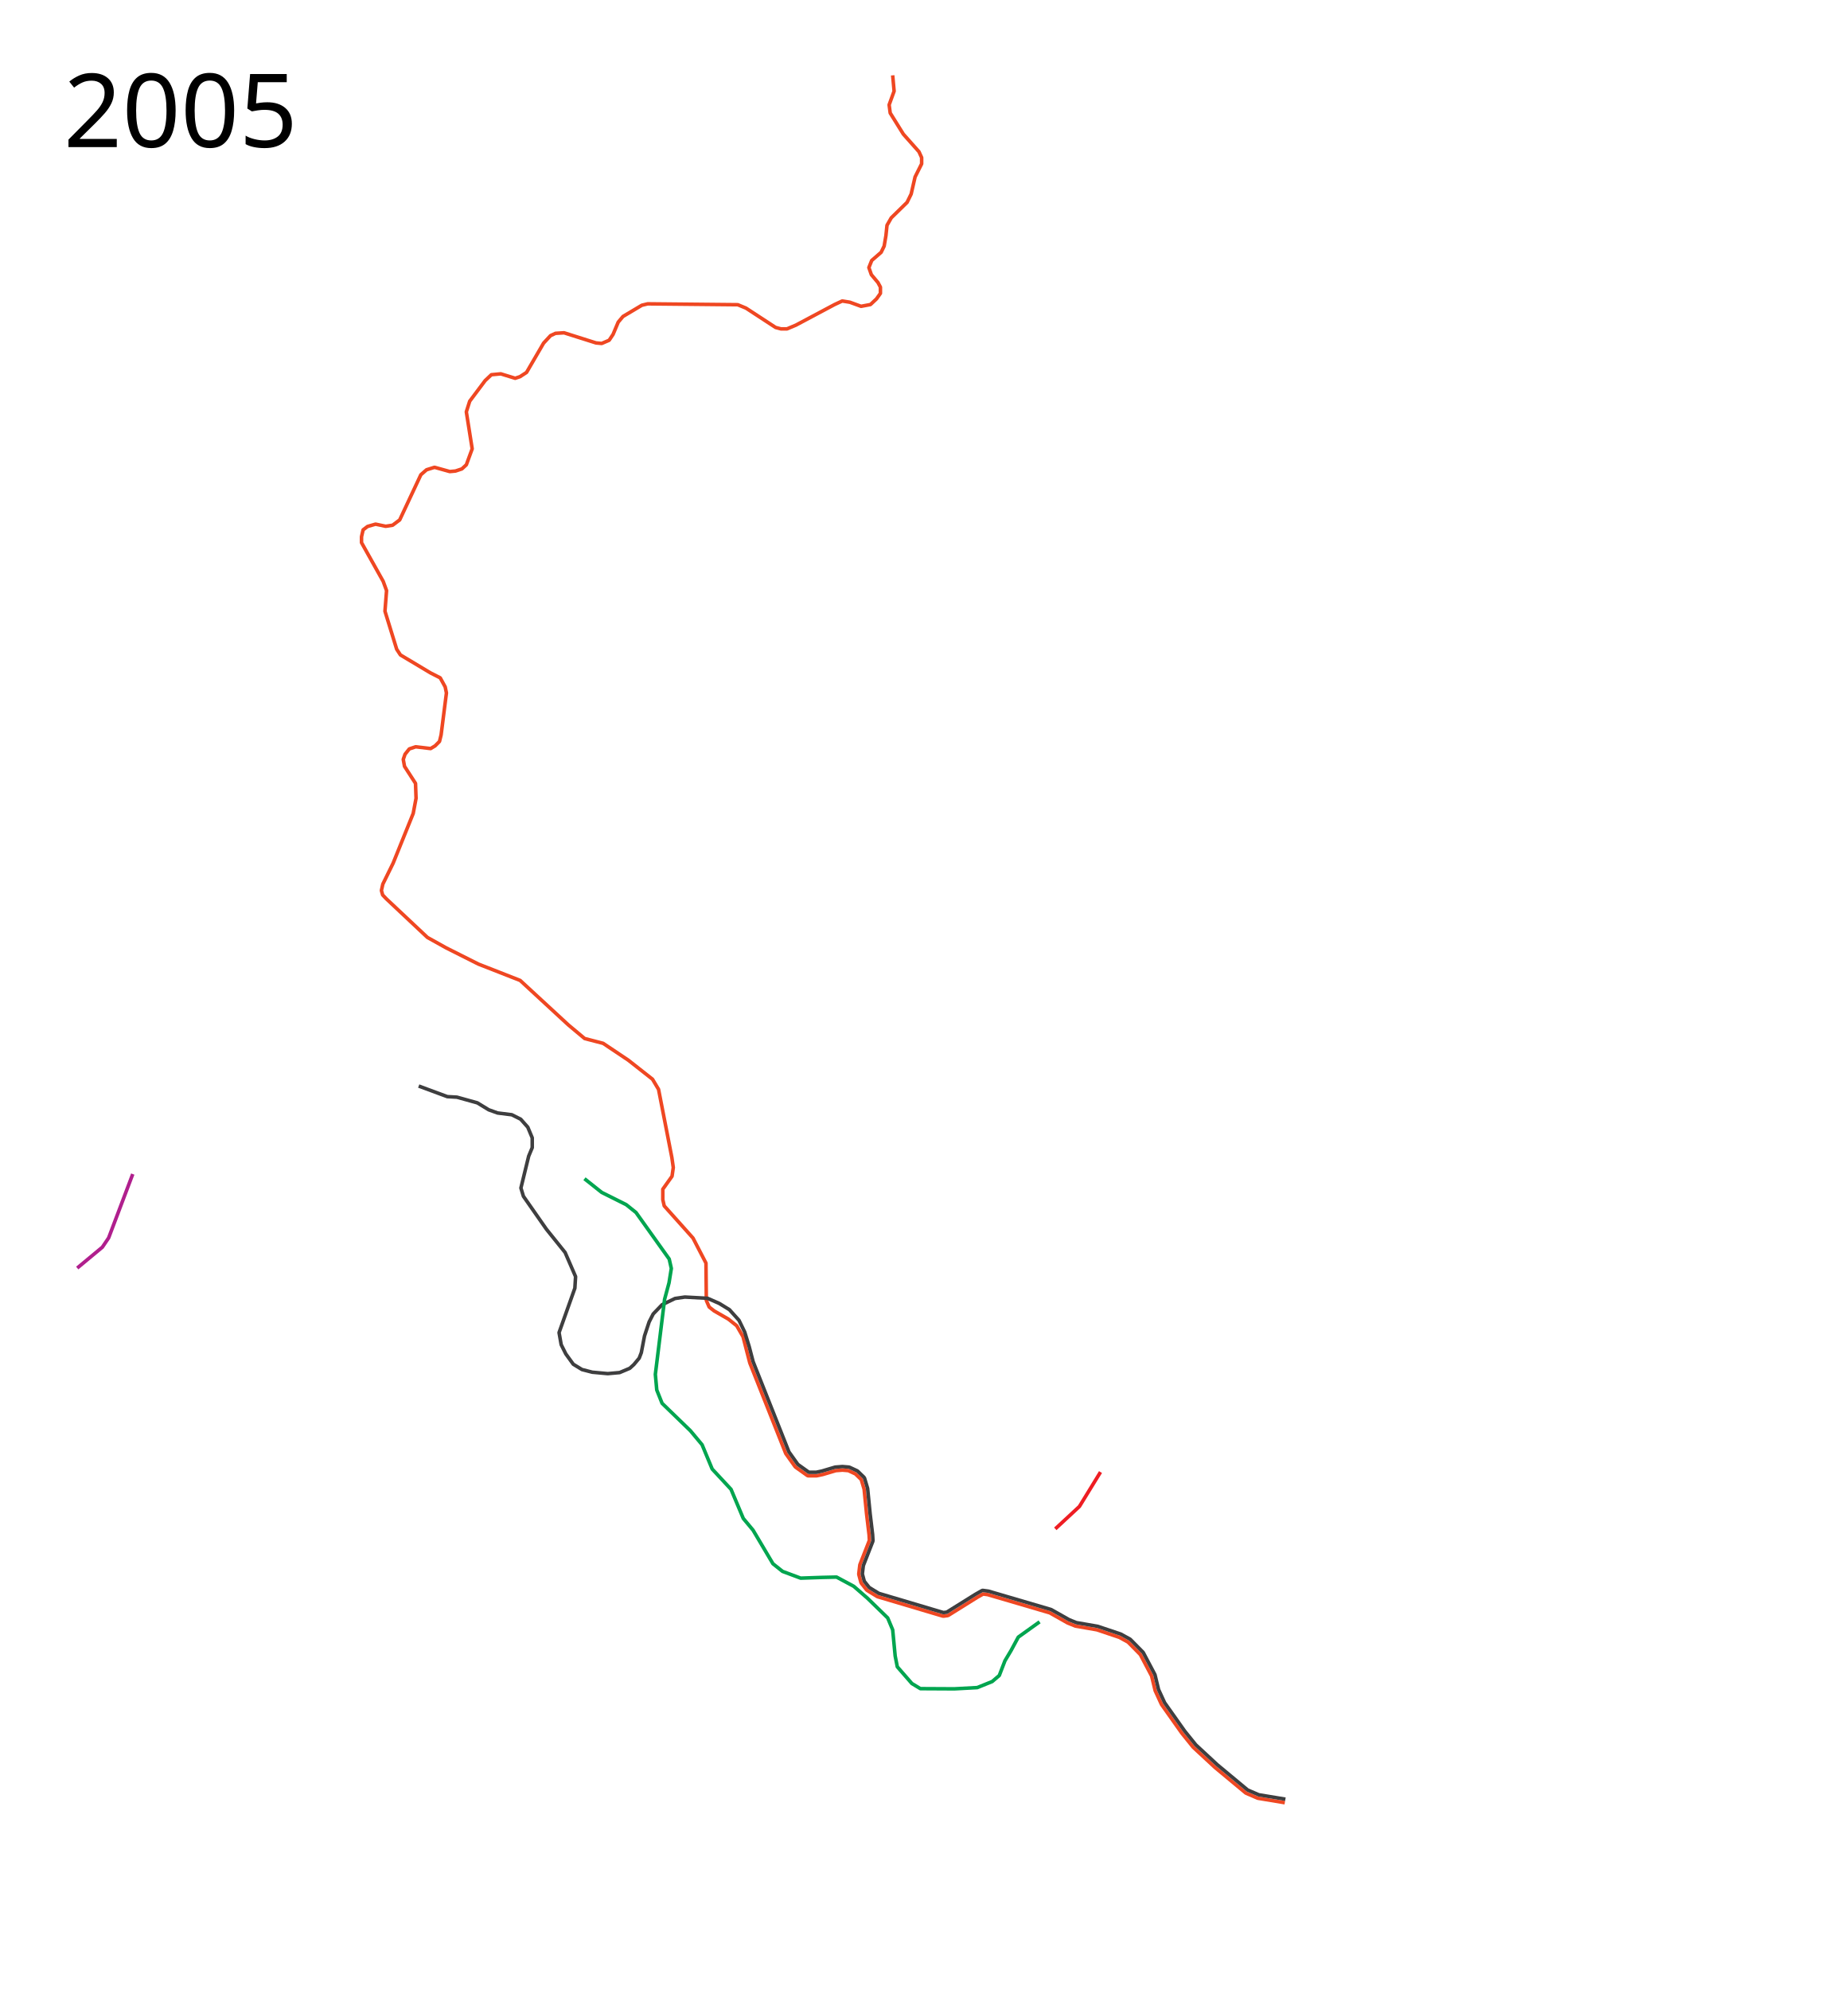
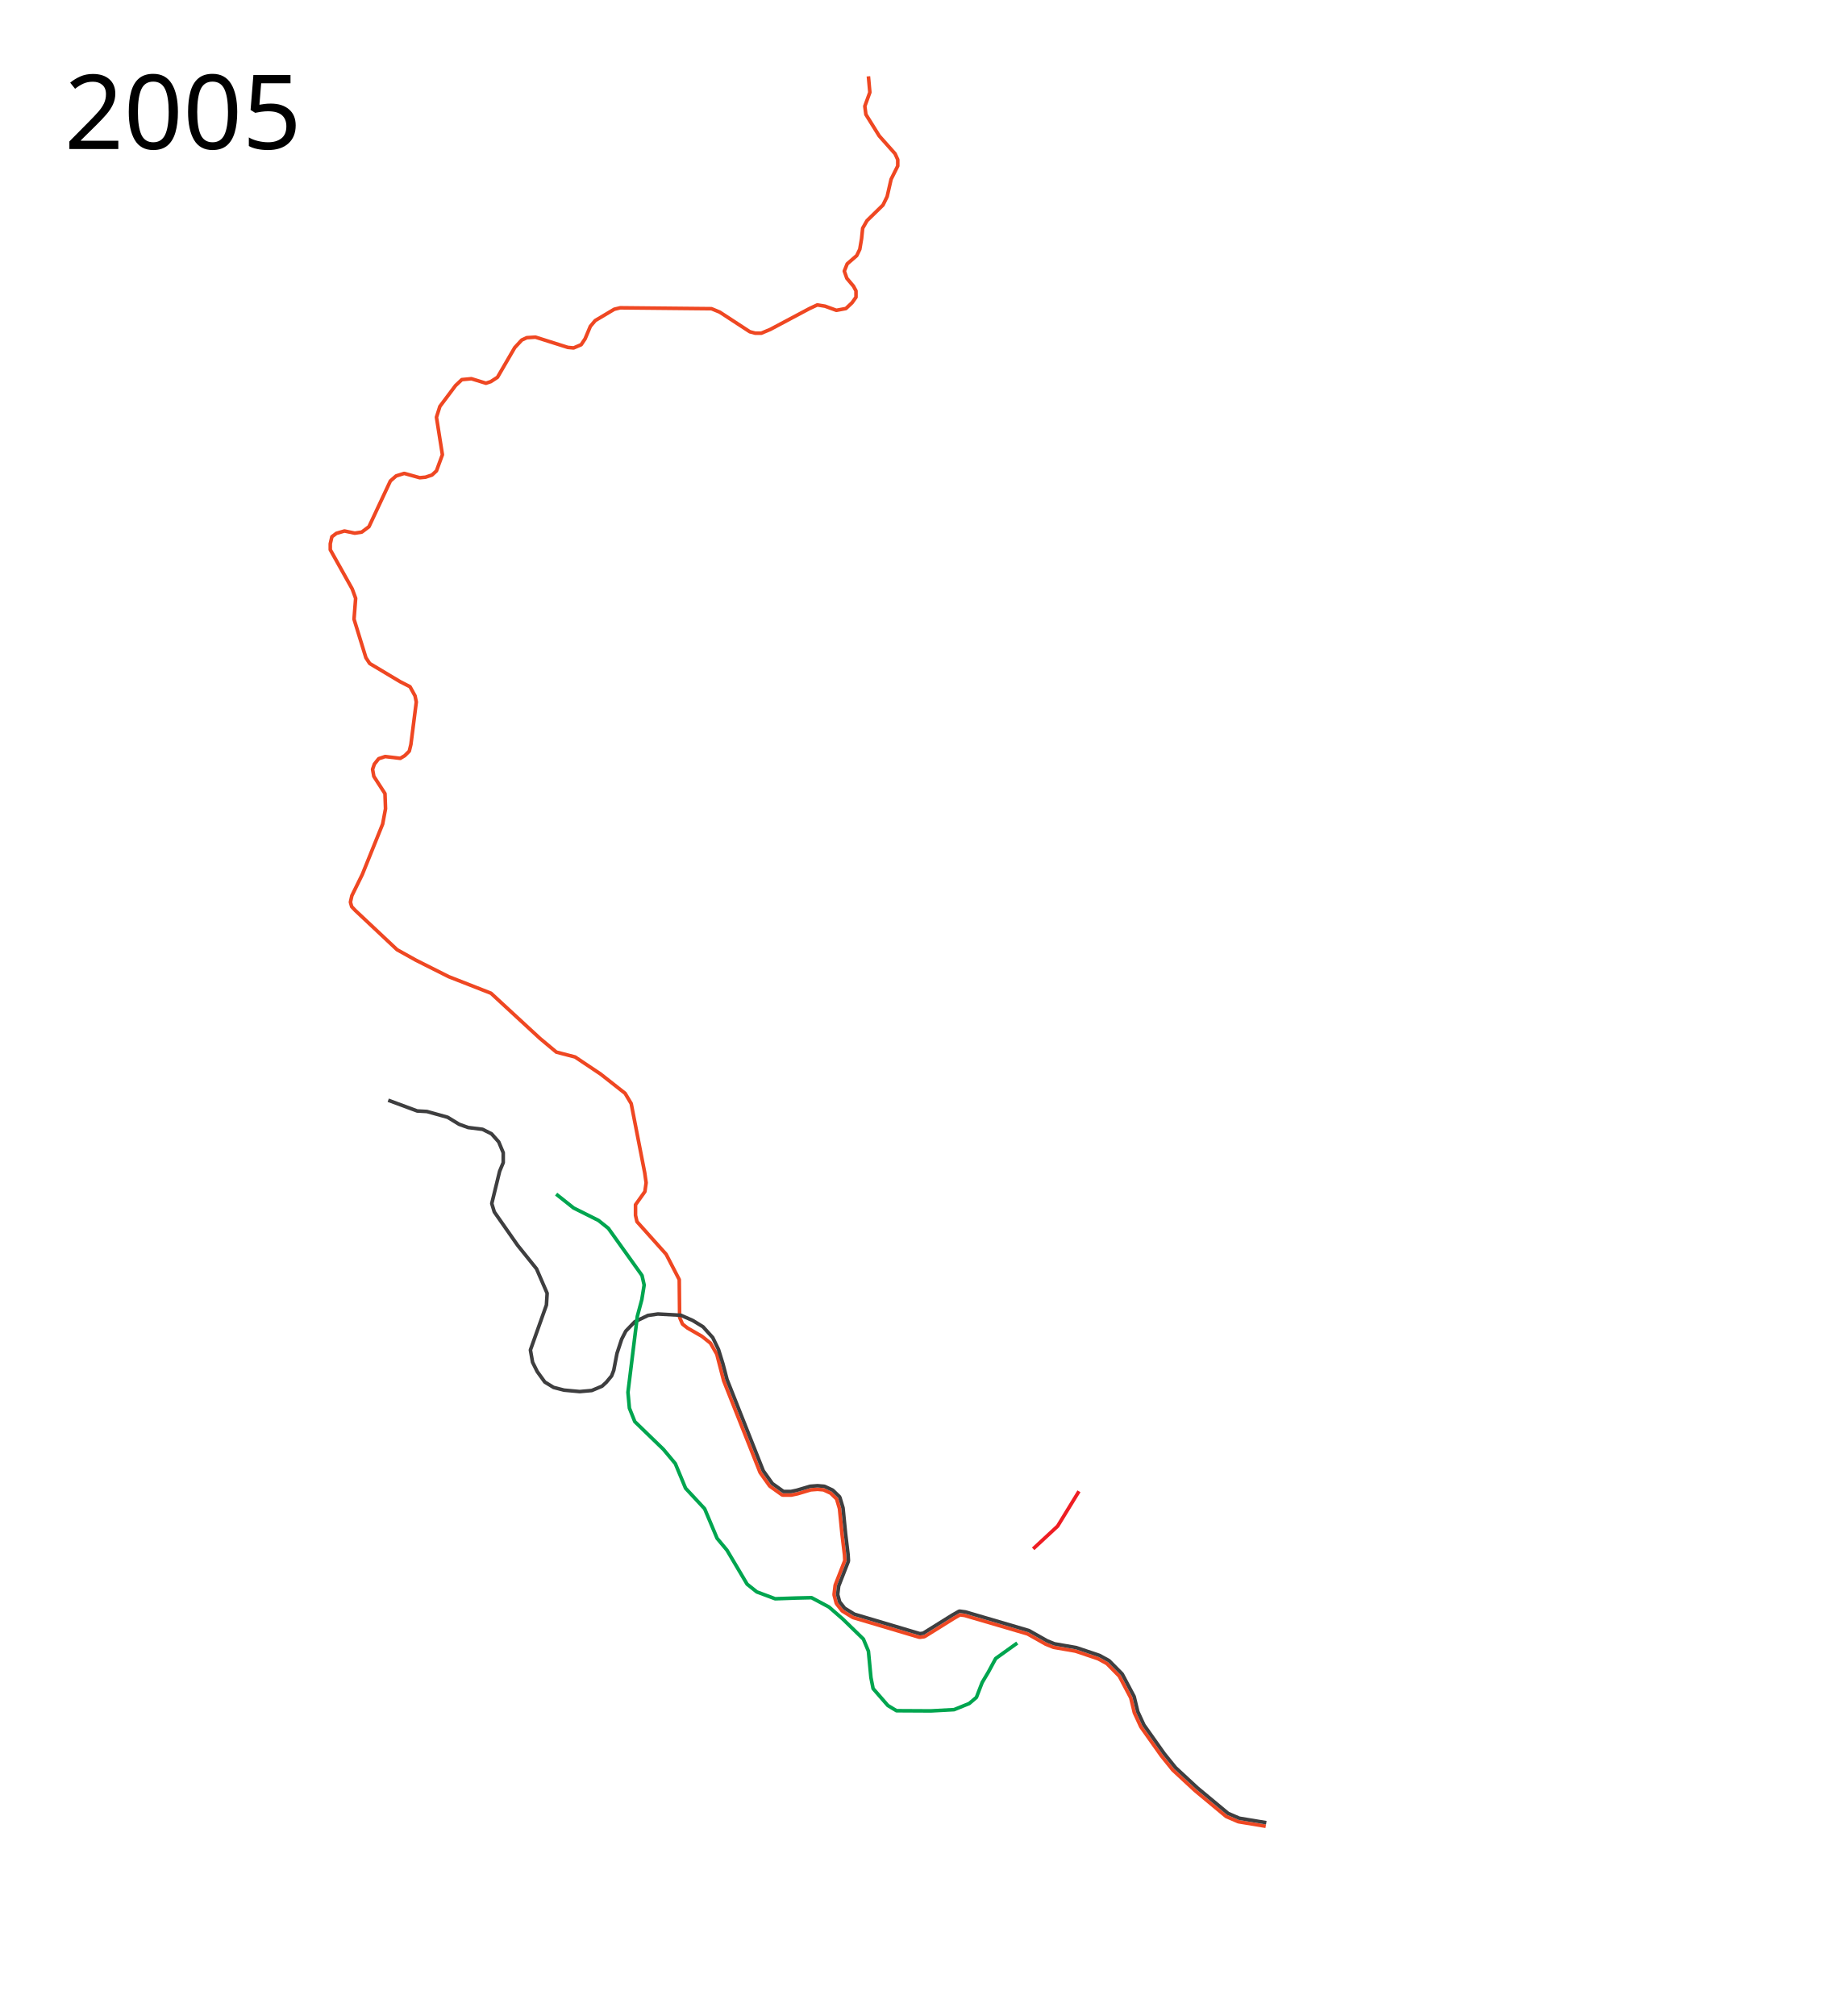
- <svg xmlns="http://www.w3.org/2000/svg" height="2800" width="2600">
+ <svg xmlns="http://www.w3.org/2000/svg" viewBox="50 0 2550 2800" height="2800" width="2550">
  <path d="M1808.096 2536.467l-37.75-6.25c-.2-.033-.394-.09-.58-.17l-16.25-7a2.494 2.494 0 01-.61-.375l-43-35.75a1.91 1.91 0 01-.101-.088l-30.5-28.25a2.56 2.56 0 01-.246-.264l-15.75-19.5a2.953 2.953 0 01-.096-.125l-28.5-40.25a2.48 2.48 0 01-.23-.4l-8.75-19a2.559 2.559 0 01-.159-.46l-4.928-20.445-15.931-30.146-17.235-17.479-12.234-6.716-31.608-10.62-30.062-5.216a2.48 2.48 0 01-.51-.147l-10.5-4.25c-.1-.04-.197-.087-.29-.139l-25-14.109-87.292-25.615-6.478-.863-8.473 4.808-40.457 25.223c-.303.189-.644.311-.998.357l-5.75.75c-.347.045-.7.017-1.035-.082l-91.75-27.25a2.501 2.501 0 01-.598-.265l-14.25-8.75a2.502 2.502 0 01-.654-.582l-7.5-9.5a2.502 2.502 0 01-.453-.905l-3-11.25a2.5 2.5 0 01-.066-.943l1.5-12.5a2.47 2.47 0 01.154-.612l13.3-33.99-.464-7.877-3.49-29.175c0-.017-.01-.034-.01-.051l-3.477-35.012-3.994-13.397-8.23-8-9.961-4.632-8.358-.698-9.285.715-18.244 5.424a2.606 2.606 0 01-.194.049l-8.25 1.75a2.52 2.52 0 01-.519.055h-11.5a2.5 2.5 0 01-1.45-.463l-16.5-11.75a2.502 2.502 0 01-.587-.586l-13-18.25a2.496 2.496 0 01-.287-.53l-50.5-127.25-9.551-36.921-8.875-15.375L1025 1856l-20-11.5-7-5.5-4-9.25-.5-52.5-18.25-35.25-25.5-28.5-15-16.75-2-8.75v-14.75l13-18.25 1.75-12.25-2-14-18.75-96-8.5-14.25-34-26.75-35.5-23.75-26-6.75-22.75-19-68-62.75-58.75-23-45.25-22.75-26.5-14.75-57.75-54.25-5.25-5.5-1.75-6.25 2-9 14.5-29.5 28.25-70 4-21.25-.75-21-15.5-24-1.75-9.75 2.5-7.25 6-7.5 9-3 21 2.5 6.25-3.75 6.25-6.25 2.25-9.25 7.5-59-1.75-8.5-7-12.75-13.75-7-42.25-25.25-5.25-8-16.5-53.5 2.25-29-4.75-13-30.5-54.5v-8.25l2.25-9.75 6.25-4.75 11.25-3.25 14.25 3 9.75-1.5 10-7.5 29.75-63.5 8-7 11.25-3.5 21.5 6 8-.75 9-3 6.25-5.75 8.25-22.5-8.25-52 4.75-15 21.75-29 8.75-8.25 13.25-1.25 20.25 6.25 6.75-2.25 9.25-6 24-41.25 9.75-10.5 7-3.25 12-.75 45 14.25 8 .75 10.5-4.5 5.5-8.25 7.25-17.25 6.75-8 26.5-15.75 8.25-2 126.75 1.25 11.5 4.75 41.75 27.25 7.5 2h8.5l12.5-5.25 54.5-29 10.75-5 10.75 1.75 15.75 5.75 13.25-2.5 8.5-8 5.5-7.75V404l-3.5-6.5-9.25-11-3.5-10 4-10L1240 355l4.25-8.75 2.5-14.75 1.5-14.5 6-10.5 22.25-21.75 5.75-11.75 5.5-24 9.25-18.5v-8.75l-3.75-8.25-22-24.75-18.5-29.75-1.5-11.5 7-19.25-2-22.25" style="line-height:normal;font-variant-ligatures:normal;font-variant-position:normal;font-variant-caps:normal;font-variant-numeric:normal;font-variant-alternates:normal;font-feature-settings:normal;text-indent:0;text-align:start;text-decoration-line:none;text-decoration-style:solid;text-decoration-color:#000;text-transform:none;text-orientation:mixed;white-space:normal;shape-padding:0;isolation:auto;mix-blend-mode:normal;solid-color:#000;solid-opacity:1" color="#000" font-weight="400" font-family="sans-serif" overflow="visible" fill="none" stroke="#ef4722" stroke-width="5" stroke-linejoin="round" />
  <path d="M589.24 1528.1l40.26 14.9 13.5.75 28.75 8 16 9.75 12.5 4.5 20 2.5 12.5 6.25 10 11.25 6.25 15v13.75l-5 12-10.935 44.81 3.536 11.668 32.35 46.316 26.299 32.706 14.75 34-1 16.25-22.25 62.5 3 17 6.5 13 10.5 14.5L819 1927l14.5 3.75 21.75 2 16.75-1.5 14.25-6L892 1920l7.5-9 3-7.75 4.5-23.5 6.5-19.75 5.75-11.25 12.5-13L950 1827l13.75-2 32 1.75 16.5 7.25 14.25 8.75 13.5 15 8 16.5 6.25 20.25 5.574 21.328 50.392 126.97 12.58 17.66 15.506 11.042h10.44l7.894-1.675 18.404-5.471c.17-.05.345-.083.522-.096l9.75-.75c.133-.011.266-.011.398 0l9 .75c.294.024.581.1.848.224l10.75 5a2.5 2.5 0 01.688.475l9 8.75a2.5 2.5 0 01.654 1.078l4.25 14.25c.046.153.076.31.092.469l3.496 35.225 3.498 29.224c0 .05.014.1.014.15l.5 8.5c.021.36-.036.721-.168 1.057l-13.385 34.203-1.404 11.707 2.744 10.287 6.904 8.745 13.59 8.345 90.926 27.006 4.686-.611 40.039-24.963.088-.053 9.25-5.25a2.498 2.498 0 011.564-.305l7.5 1a2.5 2.5 0 01.373.08l87.75 25.75c.183.053.36.128.525.22l25.11 14.173 10.103 4.088 29.987 5.205c.125.022.248.053.369.094l32 10.75c.14.047.276.106.406.177l12.75 7a2.5 2.5 0 01.576.436l17.75 18c.172.174.317.372.432.588l16.25 30.75c.097.184.17.38.219.582l4.943 20.512 8.55 18.568 28.321 39.996 15.588 19.299 30.318 28.082 42.67 35.476 15.639 6.737 37.45 6.199" style="line-height:normal;font-variant-ligatures:normal;font-variant-position:normal;font-variant-caps:normal;font-variant-numeric:normal;font-variant-alternates:normal;font-feature-settings:normal;text-indent:0;text-align:start;text-decoration-line:none;text-decoration-style:solid;text-decoration-color:#000;text-transform:none;text-orientation:mixed;white-space:normal;shape-padding:0;isolation:auto;mix-blend-mode:normal;solid-color:#000;solid-opacity:1" color="#000" font-weight="400" font-family="sans-serif" overflow="visible" fill="none" stroke="#3e3e3f" stroke-width="5" stroke-linejoin="round" />
  <path d="M1463 2282l-30 21.5-10.25 19-8.5 14.25-8 20.75-10 8.5-21 8.5-32.25 1.75-47.75-.25-12-7.25-20.5-23.5-3-15.25-3.5-36.75-7-16.75-28.5-27.75-19.25-16.75-24.25-13-21.25.5-29.25 1-25.5-9.5-13.5-10.75-28-47.25-13.75-16.5-17.25-41-26.5-28.5-14.25-34.25-16.5-19.75-39.75-38.5-7.5-18.75-2-22 13-105.5 6.25-23.25 3.25-20.25-3-13.25L895 1706l-13.75-11-34.5-17.25-24.25-19.25" fill="none" stroke="#00a54f" stroke-width="5" stroke-linejoin="round" />
  <path d="M1485.073 2151.156l33.941-31.466 29.699-48.437" fill="none" stroke="#ee1d23" stroke-width="5" stroke-linejoin="round" />
-   <path d="M186.825 1651.939l-33.941 89.802-8.839 13.082-35.355 29.345" fill="none" stroke="#b01f8d" stroke-width="5" stroke-linejoin="round" />
-   <text x="89.453" y="206.961" style="line-height:125%;-inkscape-font-specification:Sans" font-weight="400" font-size="144px" font-family="Sans" letter-spacing="0" word-spacing="0">
-     <tspan x="89.453" y="206.961">2005</tspan>
+   <text x="139.453" y="206.961" style="line-height:125%;-inkscape-font-specification:Sans" font-weight="400" font-size="144px" font-family="Sans" letter-spacing="0" word-spacing="0">
+     <tspan x="139.453" y="206.961">2005</tspan>
  </text>
</svg>
